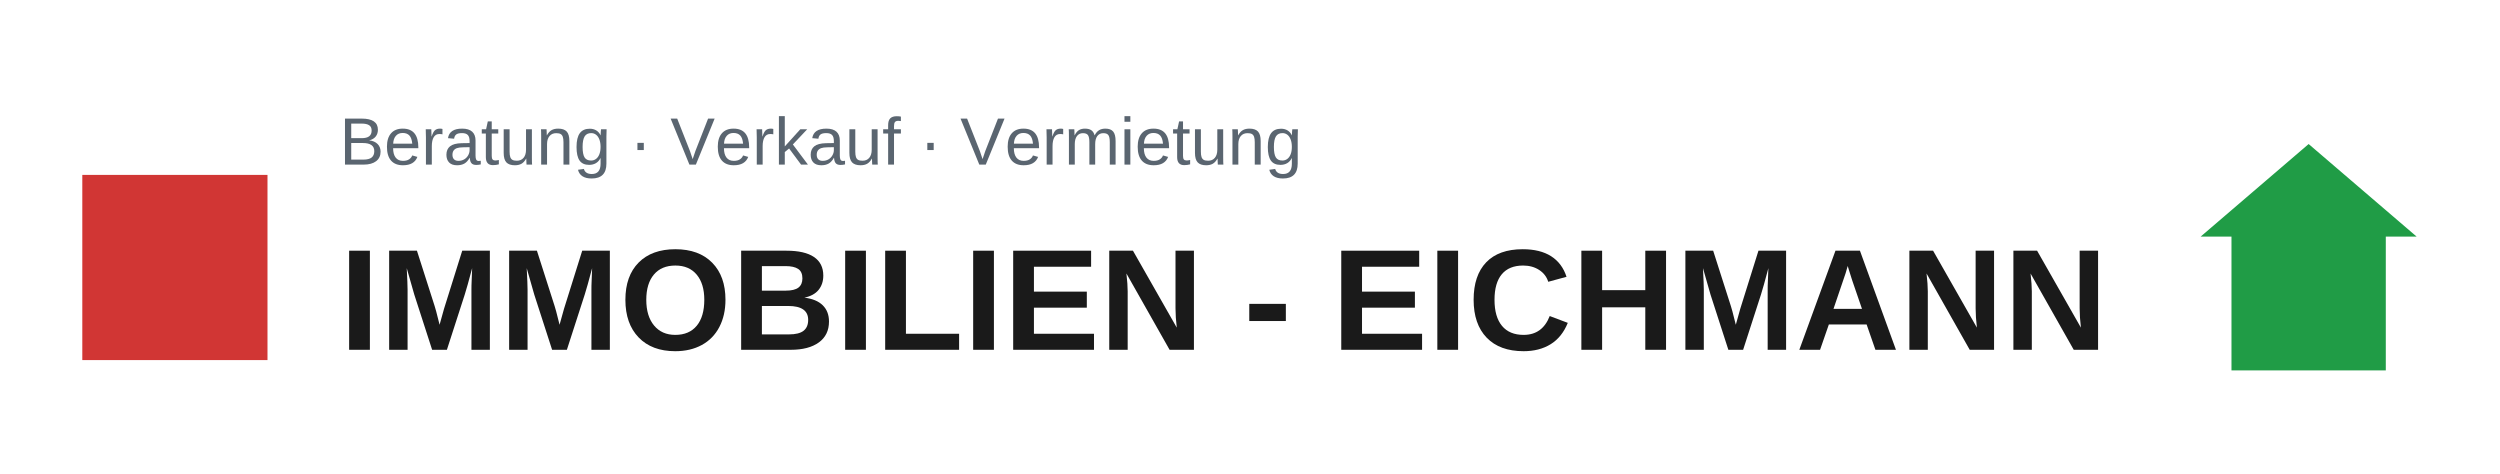
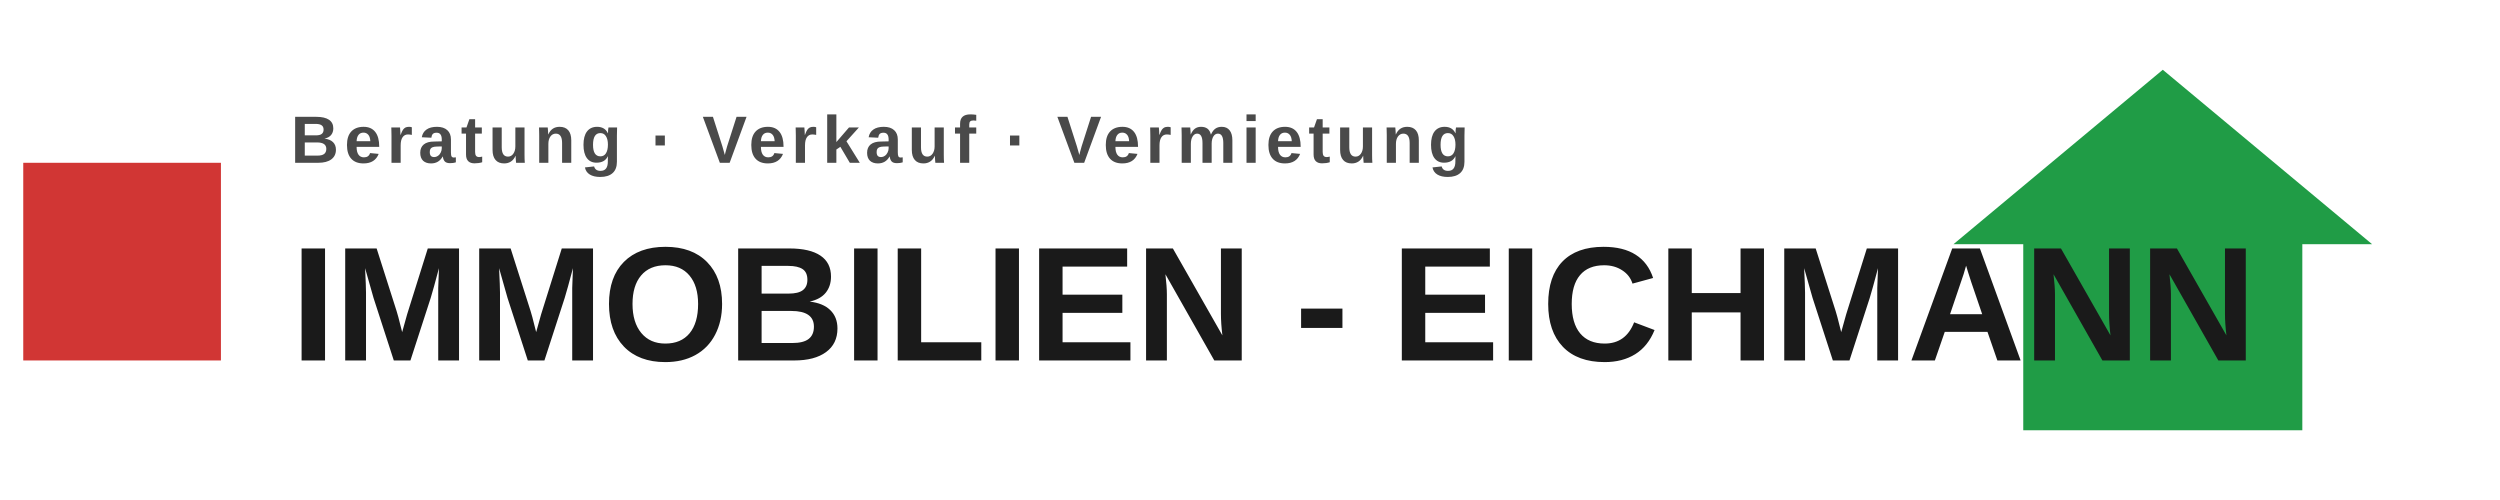
- <svg xmlns="http://www.w3.org/2000/svg" viewBox="0 0 486 92" role="img" aria-labelledby="t d">
-   <g transform="translate(10,10)">
-     <rect x="6" y="24.0" width="36" height="36" fill="#D13634" />
-     <path fill="#5A6570" d="M63.985 19.48Q63.985 20.673 63.116 21.337Q62.246 22.0 60.697 22.0H57.066V13.056H60.316Q63.465 13.056 63.465 15.227Q63.465 16.021 63.021 16.56Q62.576 17.1 61.764 17.284Q62.83 17.411 63.408 17.998Q63.985 18.585 63.985 19.48ZM62.246 15.373Q62.246 14.649 61.751 14.338Q61.256 14.027 60.316 14.027H58.279V16.858H60.316Q61.288 16.858 61.767 16.493Q62.246 16.128 62.246 15.373ZM62.76 19.385Q62.76 17.804 60.539 17.804H58.279V21.029H60.634Q61.745 21.029 62.252 20.616Q62.76 20.204 62.76 19.385Z" />
-     <path fill="#5A6570" d="M66.423 18.807Q66.423 19.988 66.912 20.629Q67.4 21.27 68.34 21.27Q69.083 21.27 69.53 20.972Q69.978 20.673 70.136 20.216L71.139 20.502Q70.523 22.127 68.34 22.127Q66.816 22.127 66.02 21.219Q65.223 20.312 65.223 18.521Q65.223 16.82 66.02 15.913Q66.816 15.005 68.295 15.005Q71.323 15.005 71.323 18.655V18.807ZM70.143 17.931Q70.047 16.846 69.59 16.347Q69.133 15.849 68.276 15.849Q67.445 15.849 66.959 16.405Q66.474 16.96 66.436 17.931Z" />
-     <path fill="#5A6570" d="M72.802 22.0V16.731Q72.802 16.008 72.764 15.132H73.843Q73.894 16.3 73.894 16.535H73.919Q74.192 15.652 74.548 15.329Q74.903 15.005 75.551 15.005Q75.779 15.005 76.014 15.068V16.116Q75.786 16.052 75.405 16.052Q74.694 16.052 74.319 16.665Q73.945 17.277 73.945 18.42V22.0Z" />
-     <path fill="#5A6570" d="M78.858 22.127Q77.823 22.127 77.303 21.581Q76.782 21.035 76.782 20.083Q76.782 19.017 77.484 18.445Q78.185 17.874 79.747 17.836L81.289 17.811V17.436Q81.289 16.598 80.934 16.236Q80.578 15.875 79.816 15.875Q79.048 15.875 78.699 16.135Q78.35 16.395 78.28 16.966L77.087 16.858Q77.379 15.005 79.842 15.005Q81.137 15.005 81.791 15.598Q82.444 16.192 82.444 17.315V20.273Q82.444 20.781 82.578 21.038Q82.711 21.295 83.085 21.295Q83.25 21.295 83.46 21.251V21.962Q83.028 22.063 82.578 22.063Q81.943 22.063 81.654 21.73Q81.365 21.397 81.327 20.686H81.289Q80.851 21.473 80.27 21.8Q79.689 22.127 78.858 22.127ZM79.118 21.27Q79.747 21.27 80.235 20.984Q80.724 20.699 81.007 20.2Q81.289 19.702 81.289 19.175V18.61L80.039 18.636Q79.232 18.648 78.817 18.801Q78.401 18.953 78.179 19.271Q77.957 19.588 77.957 20.102Q77.957 20.661 78.258 20.965Q78.56 21.27 79.118 21.27Z" />
-     <path fill="#5A6570" d="M86.977 21.949Q86.412 22.102 85.821 22.102Q84.45 22.102 84.45 20.546V15.963H83.657V15.132H84.495L84.831 13.596H85.593V15.132H86.862V15.963H85.593V20.299Q85.593 20.794 85.755 20.994Q85.917 21.194 86.316 21.194Q86.545 21.194 86.977 21.105Z" />
-     <path fill="#5A6570" d="M89.065 15.132V19.486Q89.065 20.166 89.198 20.54Q89.332 20.915 89.624 21.08Q89.916 21.245 90.48 21.245Q91.306 21.245 91.782 20.68Q92.258 20.115 92.258 19.112V15.132H93.4V20.534Q93.4 21.733 93.438 22.0H92.359Q92.353 21.968 92.347 21.829Q92.34 21.689 92.331 21.508Q92.321 21.327 92.309 20.826H92.29Q91.896 21.537 91.379 21.832Q90.861 22.127 90.093 22.127Q88.963 22.127 88.44 21.565Q87.916 21.003 87.916 19.708V15.132Z" />
-     <path fill="#5A6570" d="M99.539 22.0V17.646Q99.539 16.966 99.405 16.592Q99.272 16.217 98.98 16.052Q98.688 15.887 98.123 15.887Q97.298 15.887 96.822 16.452Q96.346 17.017 96.346 18.02V22.0H95.203V16.598Q95.203 15.398 95.165 15.132H96.244Q96.25 15.164 96.257 15.303Q96.263 15.443 96.273 15.624Q96.282 15.805 96.295 16.306H96.314Q96.708 15.595 97.225 15.3Q97.742 15.005 98.51 15.005Q99.64 15.005 100.164 15.567Q100.688 16.128 100.688 17.423V22.0Z" />
-     <path fill="#5A6570" d="M105.01 24.698Q103.887 24.698 103.22 24.257Q102.554 23.815 102.363 23.003L103.512 22.838Q103.626 23.314 104.017 23.571Q104.407 23.828 105.042 23.828Q106.75 23.828 106.75 21.829V20.724H106.737Q106.413 21.384 105.848 21.718Q105.283 22.051 104.528 22.051Q103.265 22.051 102.671 21.213Q102.078 20.375 102.078 18.579Q102.078 16.757 102.716 15.89Q103.354 15.024 104.655 15.024Q105.385 15.024 105.921 15.357Q106.458 15.69 106.75 16.306H106.762Q106.762 16.116 106.788 15.646Q106.813 15.176 106.838 15.132H107.924Q107.886 15.475 107.886 16.554V21.803Q107.886 24.698 105.01 24.698ZM106.75 18.566Q106.75 17.728 106.521 17.122Q106.292 16.516 105.877 16.195Q105.461 15.875 104.934 15.875Q104.058 15.875 103.658 16.509Q103.258 17.144 103.258 18.566Q103.258 19.975 103.633 20.591Q104.007 21.207 104.915 21.207Q105.455 21.207 105.874 20.889Q106.292 20.572 106.521 19.978Q106.75 19.385 106.75 18.566Z" />
-     <path fill="#5A6570" d="M113.916 19.169V17.772H115.154V19.169Z" />
-     <path fill="#5A6570" d="M125.278 22.0H124.021L120.372 13.056H121.647L124.123 19.353L124.656 20.934L125.189 19.353L127.652 13.056H128.928Z" />
-     <path fill="#5A6570" d="M130.737 18.807Q130.737 19.988 131.226 20.629Q131.715 21.27 132.654 21.27Q133.397 21.27 133.844 20.972Q134.292 20.673 134.451 20.216L135.454 20.502Q134.838 22.127 132.654 22.127Q131.131 22.127 130.334 21.219Q129.538 20.312 129.538 18.521Q129.538 16.82 130.334 15.913Q131.131 15.005 132.61 15.005Q135.638 15.005 135.638 18.655V18.807ZM134.457 17.931Q134.362 16.846 133.905 16.347Q133.448 15.849 132.591 15.849Q131.759 15.849 131.274 16.405Q130.788 16.96 130.75 17.931Z" />
-     <path fill="#5A6570" d="M137.117 22.0V16.731Q137.117 16.008 137.079 15.132H138.158Q138.208 16.3 138.208 16.535H138.234Q138.507 15.652 138.862 15.329Q139.218 15.005 139.865 15.005Q140.094 15.005 140.329 15.068V16.116Q140.1 16.052 139.719 16.052Q139.008 16.052 138.634 16.665Q138.259 17.277 138.259 18.42V22.0Z" />
-     <path fill="#5A6570" d="M145.724 22.0 143.401 18.864 142.563 19.556V22.0H141.42V12.58H142.563V18.464L145.578 15.132H146.917L144.131 18.083L147.063 22.0Z" />
-     <path fill="#5A6570" d="M149.672 22.127Q148.638 22.127 148.117 21.581Q147.597 21.035 147.597 20.083Q147.597 19.017 148.298 18.445Q149 17.874 150.561 17.836L152.104 17.811V17.436Q152.104 16.598 151.748 16.236Q151.393 15.875 150.631 15.875Q149.863 15.875 149.514 16.135Q149.165 16.395 149.095 16.966L147.901 16.858Q148.193 15.005 150.656 15.005Q151.951 15.005 152.605 15.598Q153.259 16.192 153.259 17.315V20.273Q153.259 20.781 153.392 21.038Q153.525 21.295 153.9 21.295Q154.065 21.295 154.274 21.251V21.962Q153.843 22.063 153.392 22.063Q152.757 22.063 152.469 21.73Q152.18 21.397 152.142 20.686H152.104Q151.666 21.473 151.085 21.8Q150.504 22.127 149.672 22.127ZM149.933 21.27Q150.561 21.27 151.05 20.984Q151.539 20.699 151.821 20.2Q152.104 19.702 152.104 19.175V18.61L150.853 18.636Q150.047 18.648 149.631 18.801Q149.215 18.953 148.993 19.271Q148.771 19.588 148.771 20.102Q148.771 20.661 149.073 20.965Q149.374 21.27 149.933 21.27Z" />
-     <path fill="#5A6570" d="M156.268 15.132V19.486Q156.268 20.166 156.401 20.54Q156.534 20.915 156.826 21.08Q157.118 21.245 157.683 21.245Q158.508 21.245 158.984 20.68Q159.46 20.115 159.46 19.112V15.132H160.603V20.534Q160.603 21.733 160.641 22.0H159.562Q159.556 21.968 159.549 21.829Q159.543 21.689 159.533 21.508Q159.524 21.327 159.511 20.826H159.492Q159.099 21.537 158.581 21.832Q158.064 22.127 157.296 22.127Q156.166 22.127 155.642 21.565Q155.119 21.003 155.119 19.708V15.132Z" />
-     <path fill="#5A6570" d="M163.796 15.963V22.0H162.653V15.963H161.688V15.132H162.653V14.357Q162.653 13.418 163.066 13.005Q163.479 12.593 164.329 12.593Q164.805 12.593 165.135 12.669V13.539Q164.85 13.488 164.627 13.488Q164.189 13.488 163.993 13.71Q163.796 13.932 163.796 14.516V15.132H165.135V15.963Z" />
-     <path fill="#5A6570" d="M170.271 19.169V17.772H171.508V19.169Z" />
-     <path fill="#5A6570" d="M181.633 22.0H180.376L176.726 13.056H178.002L180.478 19.353L181.011 20.934L181.544 19.353L184.007 13.056H185.283Z" />
-     <path fill="#5A6570" d="M187.092 18.807Q187.092 19.988 187.581 20.629Q188.069 21.27 189.009 21.27Q189.751 21.27 190.199 20.972Q190.646 20.673 190.805 20.216L191.808 20.502Q191.192 22.127 189.009 22.127Q187.485 22.127 186.689 21.219Q185.892 20.312 185.892 18.521Q185.892 16.82 186.689 15.913Q187.485 15.005 188.964 15.005Q191.992 15.005 191.992 18.655V18.807ZM190.812 17.931Q190.716 16.846 190.259 16.347Q189.802 15.849 188.945 15.849Q188.114 15.849 187.628 16.405Q187.143 16.96 187.104 17.931Z" />
-     <path fill="#5A6570" d="M193.471 22.0V16.731Q193.471 16.008 193.433 15.132H194.512Q194.563 16.3 194.563 16.535H194.588Q194.861 15.652 195.217 15.329Q195.572 15.005 196.22 15.005Q196.448 15.005 196.683 15.068V16.116Q196.455 16.052 196.074 16.052Q195.363 16.052 194.988 16.665Q194.614 17.277 194.614 18.42V22.0Z" />
-     <path fill="#5A6570" d="M201.774 22.0V17.646Q201.774 16.649 201.501 16.268Q201.228 15.887 200.517 15.887Q199.787 15.887 199.362 16.446Q198.937 17.004 198.937 18.02V22.0H197.8V16.598Q197.8 15.398 197.762 15.132H198.841Q198.848 15.164 198.854 15.303Q198.86 15.443 198.87 15.624Q198.879 15.805 198.892 16.306H198.911Q199.279 15.576 199.755 15.291Q200.231 15.005 200.917 15.005Q201.698 15.005 202.152 15.316Q202.605 15.627 202.783 16.306H202.802Q203.158 15.614 203.662 15.31Q204.167 15.005 204.884 15.005Q205.925 15.005 206.398 15.57Q206.871 16.135 206.871 17.423V22.0H205.741V17.646Q205.741 16.649 205.468 16.268Q205.195 15.887 204.484 15.887Q203.735 15.887 203.32 16.443Q202.904 16.998 202.904 18.02V22.0Z" />
-     <path fill="#5A6570" d="M208.598 13.672V12.58H209.74V13.672ZM208.598 22.0V15.132H209.74V22.0Z" />
-     <path fill="#5A6570" d="M212.368 18.807Q212.368 19.988 212.857 20.629Q213.346 21.27 214.285 21.27Q215.028 21.27 215.475 20.972Q215.923 20.673 216.082 20.216L217.084 20.502Q216.469 22.127 214.285 22.127Q212.762 22.127 211.965 21.219Q211.168 20.312 211.168 18.521Q211.168 16.82 211.965 15.913Q212.762 15.005 214.241 15.005Q217.269 15.005 217.269 18.655V18.807ZM216.088 17.931Q215.993 16.846 215.536 16.347Q215.079 15.849 214.222 15.849Q213.39 15.849 212.905 16.405Q212.419 16.96 212.381 17.931Z" />
-     <path fill="#5A6570" d="M221.363 21.949Q220.798 22.102 220.208 22.102Q218.836 22.102 218.836 20.546V15.963H218.043V15.132H218.881L219.217 13.596H219.979V15.132H221.249V15.963H219.979V20.299Q219.979 20.794 220.141 20.994Q220.303 21.194 220.703 21.194Q220.931 21.194 221.363 21.105Z" />
-     <path fill="#5A6570" d="M223.451 15.132V19.486Q223.451 20.166 223.584 20.54Q223.718 20.915 224.01 21.08Q224.302 21.245 224.867 21.245Q225.692 21.245 226.168 20.68Q226.644 20.115 226.644 19.112V15.132H227.787V20.534Q227.787 21.733 227.825 22.0H226.746Q226.739 21.968 226.733 21.829Q226.727 21.689 226.717 21.508Q226.708 21.327 226.695 20.826H226.676Q226.282 21.537 225.765 21.832Q225.248 22.127 224.479 22.127Q223.35 22.127 222.826 21.565Q222.302 21.003 222.302 19.708V15.132Z" />
-     <path fill="#5A6570" d="M233.925 22.0V17.646Q233.925 16.966 233.792 16.592Q233.658 16.217 233.366 16.052Q233.074 15.887 232.509 15.887Q231.684 15.887 231.208 16.452Q230.732 17.017 230.732 18.02V22.0H229.589V16.598Q229.589 15.398 229.551 15.132H230.63Q230.637 15.164 230.643 15.303Q230.649 15.443 230.659 15.624Q230.668 15.805 230.681 16.306H230.7Q231.094 15.595 231.611 15.3Q232.128 15.005 232.896 15.005Q234.026 15.005 234.55 15.567Q235.074 16.128 235.074 17.423V22.0Z" />
-     <path fill="#5A6570" d="M239.396 24.698Q238.273 24.698 237.606 24.257Q236.94 23.815 236.75 23.003L237.898 22.838Q238.013 23.314 238.403 23.571Q238.793 23.828 239.428 23.828Q241.136 23.828 241.136 21.829V20.724H241.123Q240.799 21.384 240.234 21.718Q239.669 22.051 238.914 22.051Q237.651 22.051 237.057 21.213Q236.464 20.375 236.464 18.579Q236.464 16.757 237.102 15.89Q237.74 15.024 239.041 15.024Q239.771 15.024 240.307 15.357Q240.844 15.69 241.136 16.306H241.148Q241.148 16.116 241.174 15.646Q241.199 15.176 241.225 15.132H242.31Q242.272 15.475 242.272 16.554V21.803Q242.272 24.698 239.396 24.698ZM241.136 18.566Q241.136 17.728 240.907 17.122Q240.679 16.516 240.263 16.195Q239.847 15.875 239.32 15.875Q238.444 15.875 238.044 16.509Q237.645 17.144 237.645 18.566Q237.645 19.975 238.019 20.591Q238.394 21.207 239.301 21.207Q239.841 21.207 240.26 20.889Q240.679 20.572 240.907 19.978Q241.136 19.385 241.136 18.566Z" />
-     <path fill="#1A1A1A" d="M57.873 58.0V38.736H61.906V58.0Z" />
-     <path fill="#1A1A1A" d="M81.648 58.0V46.324Q81.648 45.928 81.655 45.531Q81.662 45.135 81.785 42.127Q80.814 45.805 80.35 47.254L76.877 58.0H74.006L70.533 47.254L69.07 42.127Q69.234 45.299 69.234 46.324V58.0H65.652V38.736H71.053L74.498 49.51L74.799 50.549L75.455 53.133L76.316 50.043L79.857 38.736H85.23V58.0Z" />
-     <path fill="#1A1A1A" d="M104.973 58.0V46.324Q104.973 45.928 104.979 45.531Q104.986 45.135 105.109 42.127Q104.139 45.805 103.674 47.254L100.201 58.0H97.33L93.857 47.254L92.395 42.127Q92.559 45.299 92.559 46.324V58.0H88.977V38.736H94.377L97.822 49.51L98.123 50.549L98.779 53.133L99.641 50.043L103.182 38.736H108.555V58.0Z" />
-     <path fill="#1A1A1A" d="M131.031 48.279Q131.031 51.287 129.842 53.57Q128.652 55.854 126.438 57.063Q124.223 58.273 121.27 58.273Q116.73 58.273 114.153 55.601Q111.576 52.928 111.576 48.279Q111.576 43.645 114.146 41.047Q116.717 38.449 121.297 38.449Q125.877 38.449 128.454 41.074Q131.031 43.699 131.031 48.279ZM126.916 48.279Q126.916 45.162 125.439 43.392Q123.963 41.621 121.297 41.621Q118.59 41.621 117.113 43.378Q115.637 45.135 115.637 48.279Q115.637 51.451 117.147 53.276Q118.658 55.102 121.27 55.102Q123.977 55.102 125.446 53.324Q126.916 51.547 126.916 48.279Z" />
-     <path fill="#1A1A1A" d="M151.156 52.504Q151.156 55.129 149.188 56.564Q147.219 58.0 143.719 58.0H134.08V38.736H142.898Q146.426 38.736 148.237 39.96Q150.049 41.184 150.049 43.576Q150.049 45.217 149.14 46.345Q148.23 47.473 146.371 47.869Q148.709 48.143 149.933 49.339Q151.156 50.535 151.156 52.504ZM145.988 44.123Q145.988 42.824 145.161 42.277Q144.334 41.73 142.707 41.73H138.113V46.502H142.734Q144.443 46.502 145.216 45.907Q145.988 45.312 145.988 44.123ZM147.109 52.189Q147.109 49.482 143.227 49.482H138.113V55.006H143.377Q145.318 55.006 146.214 54.302Q147.109 53.598 147.109 52.189Z" />
-     <path fill="#1A1A1A" d="M154.301 58.0V38.736H158.334V58.0Z" />
-     <path fill="#1A1A1A" d="M162.08 58.0V38.736H166.113V54.883H176.449V58.0Z" />
-     <path fill="#1A1A1A" d="M179.184 58.0V38.736H183.217V58.0Z" />
-     <path fill="#1A1A1A" d="M186.963 58.0V38.736H202.111V41.854H190.996V46.693H201.277V49.811H190.996V54.883H202.672V58.0Z" />
-     <path fill="#1A1A1A" d="M217.369 58.0 208.975 43.166Q209.221 45.326 209.221 46.639V58.0H205.639V38.736H210.246L218.764 53.693Q218.518 51.629 218.518 49.934V38.736H222.1V58.0Z" />
-     <path fill="#1A1A1A" d="M232.859 52.408V49.072H239.969V52.408Z" />
-     <path fill="#1A1A1A" d="M250.742 58.0V38.736H265.891V41.854H254.775V46.693H265.057V49.811H254.775V54.883H266.451V58.0Z" />
-     <path fill="#1A1A1A" d="M269.418 58.0V38.736H273.451V58.0Z" />
-     <path fill="#1A1A1A" d="M286.193 55.102Q289.844 55.102 291.266 51.438L294.779 52.764Q293.645 55.553 291.45 56.913Q289.256 58.273 286.193 58.273Q281.545 58.273 279.009 55.642Q276.473 53.01 276.473 48.279Q276.473 43.535 278.92 40.992Q281.367 38.449 286.016 38.449Q289.406 38.449 291.539 39.81Q293.672 41.17 294.533 43.809L290.979 44.779Q290.527 43.33 289.208 42.476Q287.889 41.621 286.098 41.621Q283.363 41.621 281.948 43.316Q280.533 45.012 280.533 48.279Q280.533 51.602 281.989 53.352Q283.445 55.102 286.193 55.102Z" />
-     <path fill="#1A1A1A" d="M309.846 58.0V49.742H301.451V58.0H297.418V38.736H301.451V46.406H309.846V38.736H313.879V58.0Z" />
-     <path fill="#1A1A1A" d="M333.635 58.0V46.324Q333.635 45.928 333.642 45.531Q333.648 45.135 333.771 42.127Q332.801 45.805 332.336 47.254L328.863 58.0H325.992L322.52 47.254L321.057 42.127Q321.221 45.299 321.221 46.324V58.0H317.639V38.736H323.039L326.484 49.51L326.785 50.549L327.441 53.133L328.303 50.043L331.844 38.736H337.217V58.0Z" />
-     <path fill="#1A1A1A" d="M354.58 58.0 352.871 53.078H345.529L343.82 58.0H339.787L346.814 38.736H351.572L358.572 58.0ZM349.193 41.703 349.111 42.004Q348.975 42.496 348.783 43.125Q348.592 43.754 346.432 50.043H351.969L350.068 44.506L349.48 42.646Z" />
-     <path fill="#1A1A1A" d="M372.914 58.0 364.52 43.166Q364.766 45.326 364.766 46.639V58.0H361.184V38.736H365.791L374.309 53.693Q374.062 51.629 374.062 49.934V38.736H377.645V58.0Z" />
-     <path fill="#1A1A1A" d="M393.135 58.0 384.74 43.166Q384.986 45.326 384.986 46.639V58.0H381.404V38.736H386.012L394.529 53.693Q394.283 51.629 394.283 49.934V38.736H397.865V58.0Z" />
-     <path fill="#209C46" d="M438.8 18.0 L459.8 36.0 L453.8 36.0 L453.8 62.0 L423.8 62.0 L423.8 36.0 L417.8 36.0 Z" />
+ <svg xmlns="http://www.w3.org/2000/svg" viewBox="0 0 430 86" role="img" aria-labelledby="t d">
+   <path fill="#209C46" d="M372 12 L408 42 L396 42 L396 74 L348 74 L348 42 L336 42 Z" />
+   <rect x="4" y="28" width="34" height="34" fill="#D13634" />
+   <g font-family="Arial, Helvetica, 'Helvetica Neue', sans-serif" text-rendering="geometricPrecision">
+     <text x="50" y="28" font-size="11.5" font-weight="600" letter-spacing="0.08em" fill="#4A4A4A">Beratung · Verkauf · Vermietung</text>
+     <text x="50" y="62" font-size="28" font-weight="800" letter-spacing="-0.01em" fill="#1A1A1A">IMMOBILIEN - EICHMANN</text>
  </g>
</svg>
